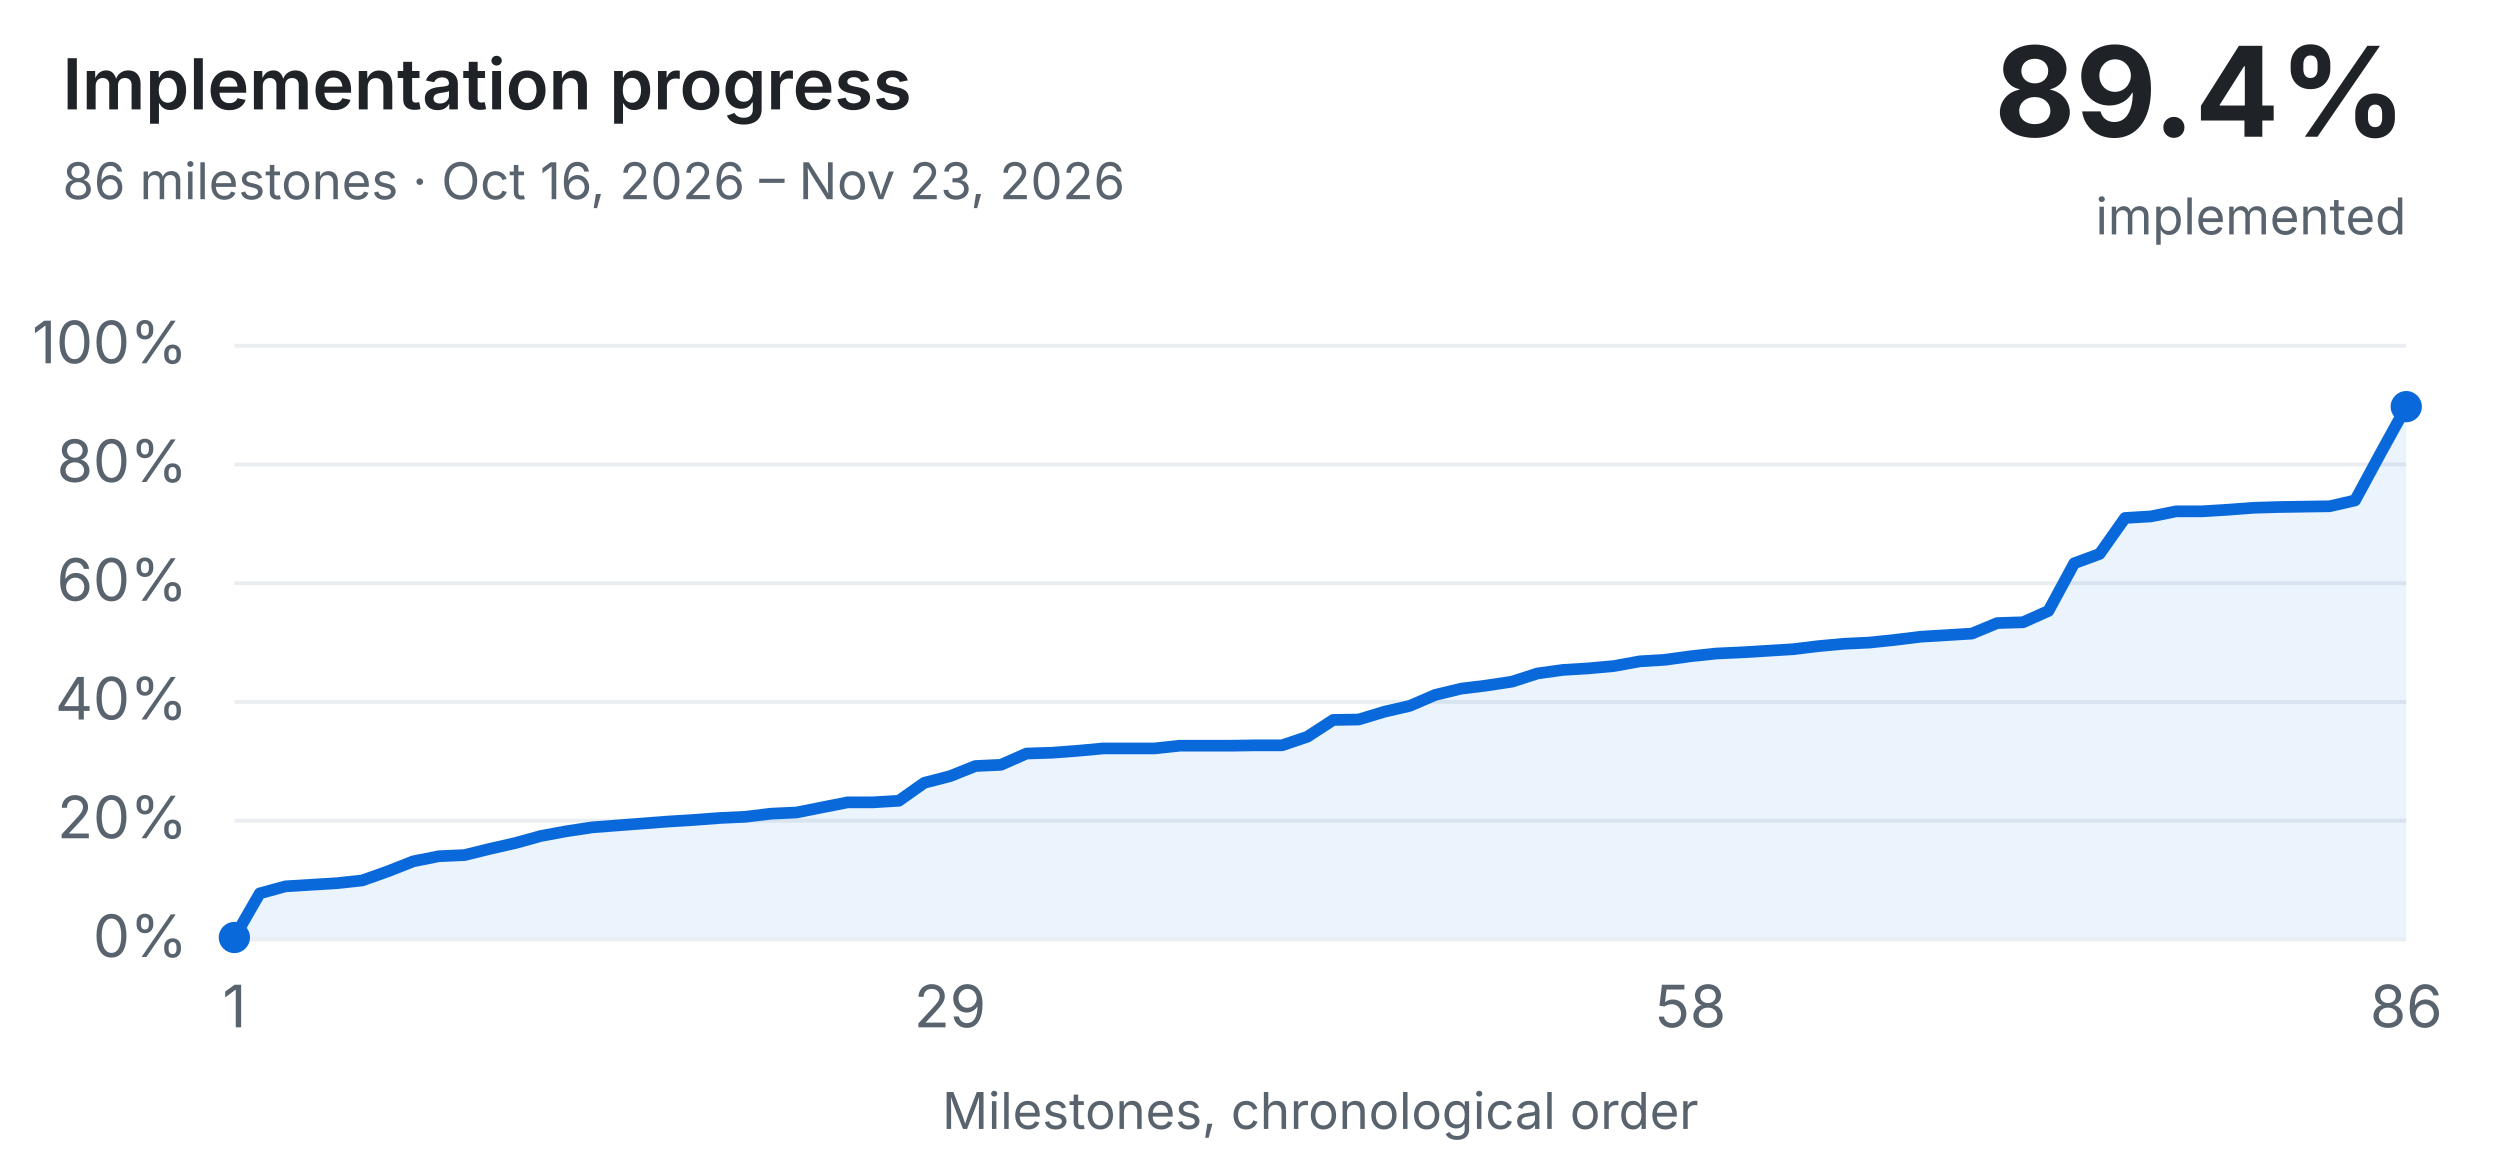
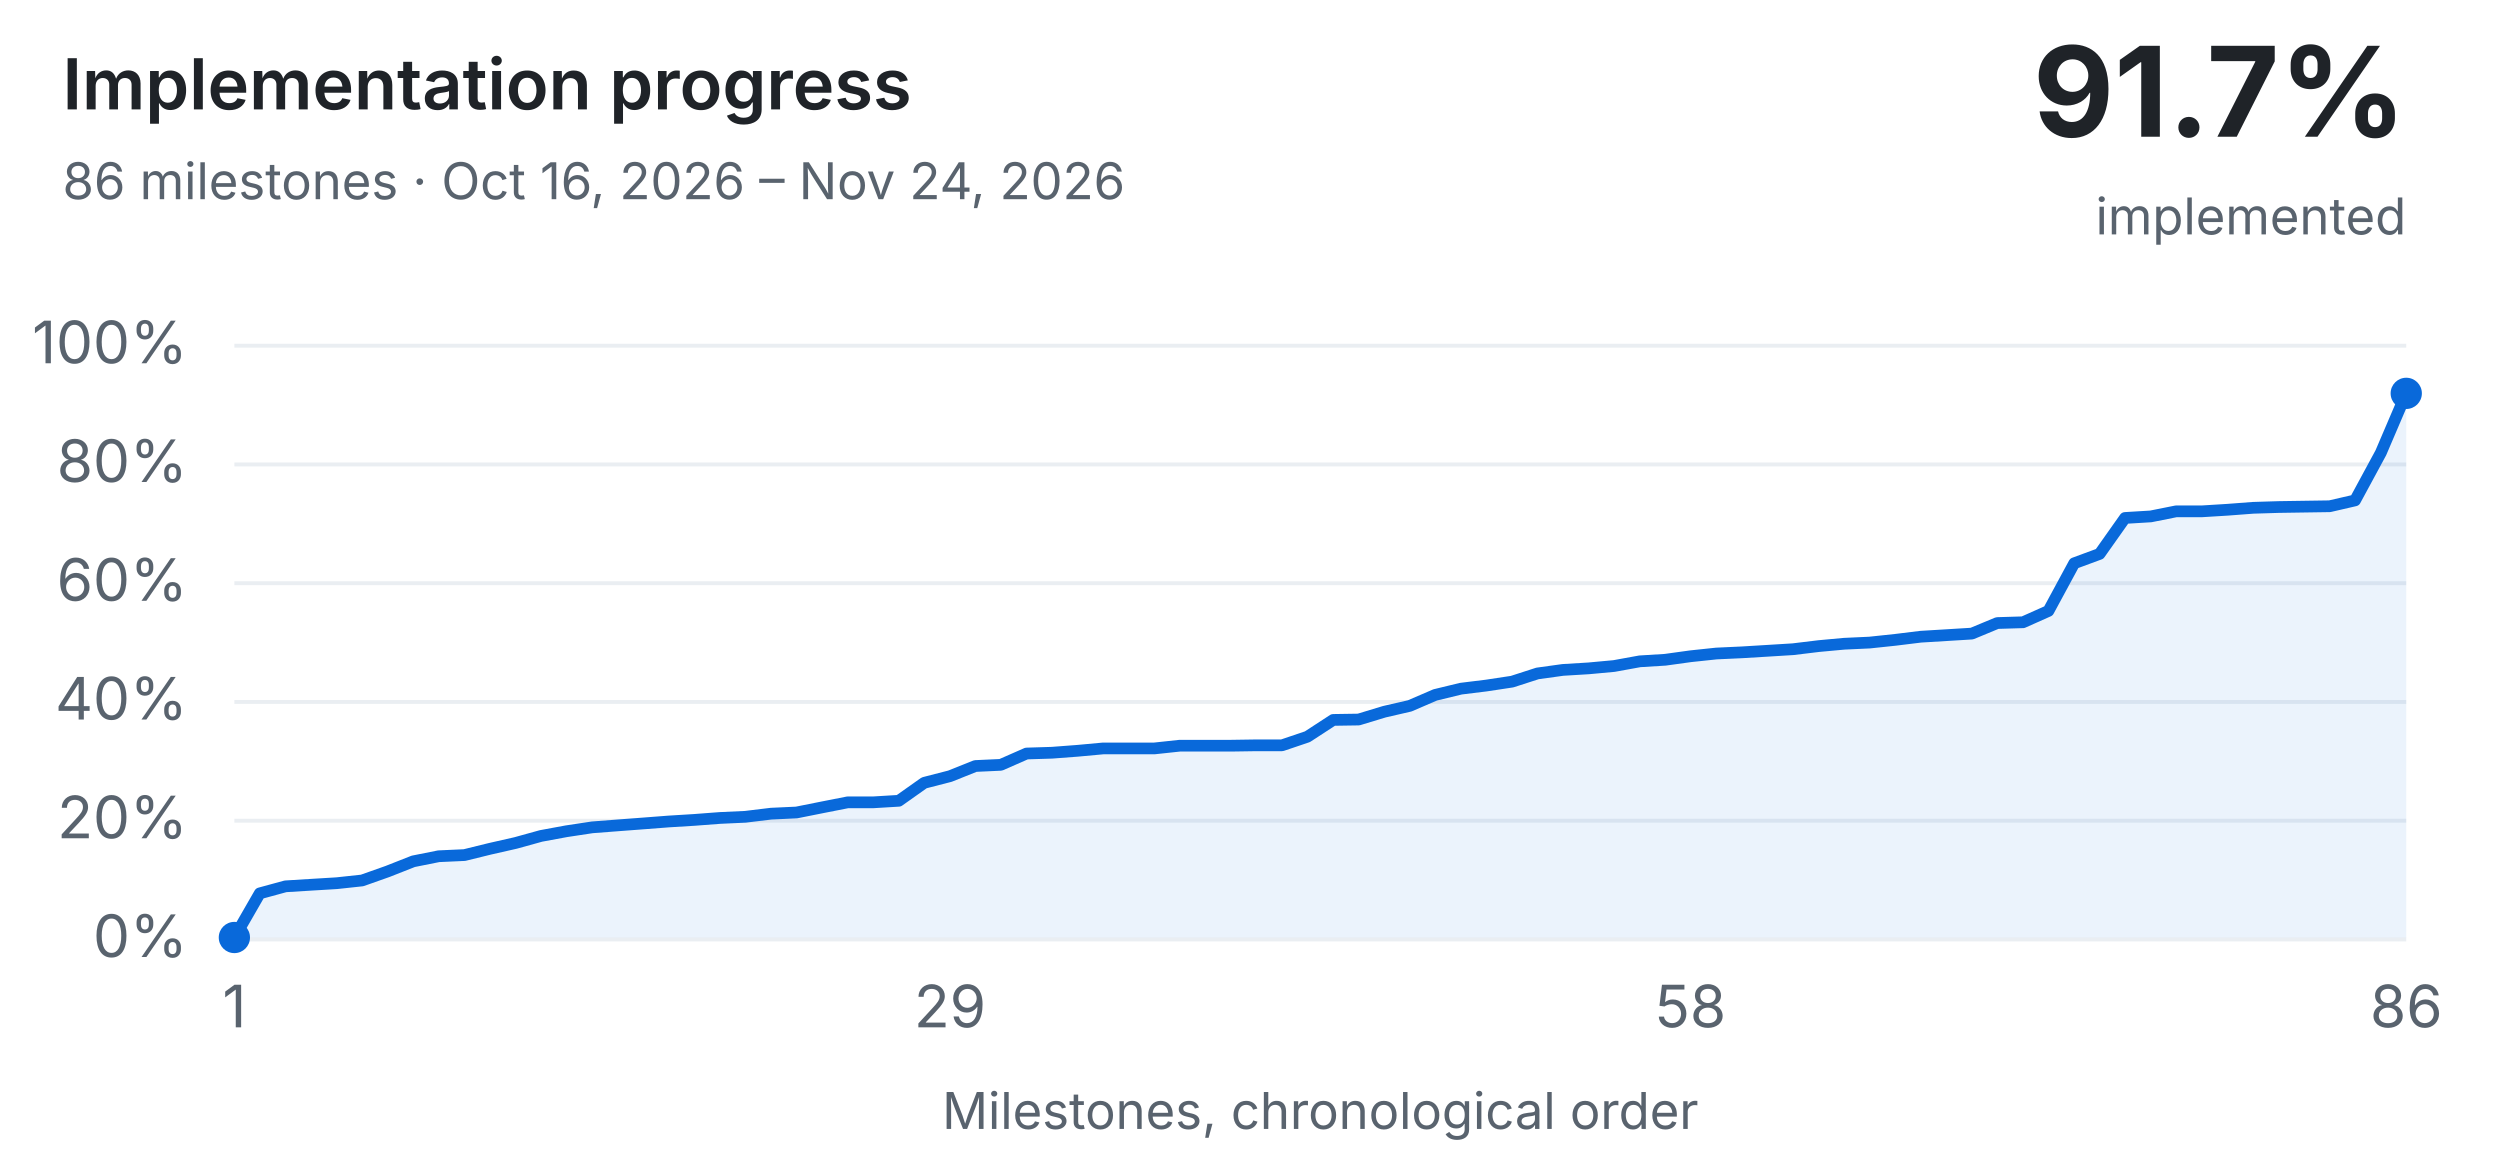
<svg xmlns="http://www.w3.org/2000/svg" width="640" height="300" viewBox="0 0 640 300" role="img" aria-labelledby="history-title history-description">
  <style>text{font:13px system-ui,-apple-system,Segoe UI,sans-serif;fill:#1f2328}.dim{fill:#59636e}.bg{fill:#eaeef2}.done{fill:#1a7f37}.part{fill:#d4a72c}.unchecked{fill:#0969da}@media (prefers-color-scheme:dark){text{fill:#e6edf3}.dim{fill:#9198a1}.bg{fill:#30363d}.done{fill:#3fb950}}</style>
  <style>
  .history-heading{font-size:18px;font-weight:600}
  .history-value{font-size:32px;font-weight:650}
  .history-axis{font-size:15px}
  .history-line{fill:none;stroke:#0969da;stroke-width:3;stroke-linecap:round;stroke-linejoin:round}
  .history-point,.history-area{fill:#0969da}
  .history-area{fill-opacity:.08}
  @media (prefers-color-scheme:dark){.history-line{stroke:#58a6ff}.history-point,.history-area{fill:#58a6ff}}
</style>
  <text class="history-heading" x="16" y="28">Implementation progress</text>
-   <text class="dim" x="16" y="51">86 milestones · Oct 16, 2026 – Nov 23, 2026</text>
-   <text class="history-value" x="616" y="35" text-anchor="end">89.4%</text>
+   <text class="dim" x="16" y="51">86 milestones · Oct 16, 2026 – Nov 24, 2026</text>
+   <text class="history-value" x="616" y="35" text-anchor="end">91.7%</text>
  <text class="dim" x="616" y="60" text-anchor="end">implemented</text>
  <rect class="bg" x="60" y="240.0" width="556" height="1" />
  <text class="dim history-axis" x="48" y="245.0" text-anchor="end">0%</text>
  <rect class="bg" x="60" y="209.6" width="556" height="1" />
  <text class="dim history-axis" x="48" y="214.6" text-anchor="end">20%</text>
  <rect class="bg" x="60" y="179.2" width="556" height="1" />
  <text class="dim history-axis" x="48" y="184.2" text-anchor="end">40%</text>
  <rect class="bg" x="60" y="148.8" width="556" height="1" />
  <text class="dim history-axis" x="48" y="153.8" text-anchor="end">60%</text>
  <rect class="bg" x="60" y="118.4" width="556" height="1" />
  <text class="dim history-axis" x="48" y="123.4" text-anchor="end">80%</text>
  <rect class="bg" x="60" y="88.0" width="556" height="1" />
  <text class="dim history-axis" x="48" y="93.0" text-anchor="end">100%</text>
-   <polygon class="history-area" points="60.0,240 60.0,240.0 66.5,228.7 73.1,226.9 79.6,226.5 86.2,226.1 92.7,225.4 99.2,223.1 105.8,220.5 112.3,219.2 118.9,218.9 125.4,217.3 132.0,215.8 138.5,214.0 145.0,212.8 151.6,211.8 158.1,211.3 164.7,210.8 171.2,210.3 177.7,209.9 184.3,209.4 190.8,209.1 197.4,208.3 203.9,208.0 210.4,206.7 217.0,205.4 223.5,205.4 230.1,205.0 236.6,200.4 243.2,198.7 249.7,196.1 256.2,195.8 262.8,192.9 269.3,192.7 275.9,192.2 282.4,191.6 288.9,191.6 295.5,191.6 302.0,190.9 308.6,190.9 315.1,190.9 321.6,190.8 328.2,190.8 334.7,188.6 341.3,184.3 347.8,184.2 354.4,182.2 360.9,180.7 367.4,177.9 374.0,176.3 380.5,175.5 387.1,174.5 393.6,172.4 400.1,171.5 406.7,171.1 413.2,170.5 419.8,169.3 426.3,168.9 432.8,168.0 439.4,167.3 445.9,167.0 452.5,166.6 459.0,166.2 465.6,165.4 472.1,164.8 478.6,164.5 485.2,163.8 491.7,163.0 498.3,162.6 504.8,162.2 511.3,159.5 517.9,159.3 524.4,156.4 531.0,144.2 537.5,141.8 544.0,132.6 550.6,132.2 557.1,130.9 563.7,130.9 570.2,130.5 576.8,130.0 583.3,129.8 589.8,129.7 596.4,129.6 602.9,128.1 609.5,115.9 616.0,104.1 616.0,240" />
-   <polyline class="history-line" points="60.0,240.0 66.5,228.7 73.1,226.9 79.6,226.5 86.2,226.1 92.7,225.4 99.2,223.1 105.8,220.5 112.3,219.2 118.9,218.9 125.4,217.3 132.0,215.8 138.5,214.0 145.0,212.8 151.6,211.8 158.1,211.3 164.7,210.8 171.2,210.3 177.7,209.9 184.3,209.4 190.8,209.1 197.4,208.3 203.9,208.0 210.4,206.7 217.0,205.4 223.5,205.4 230.1,205.0 236.6,200.4 243.2,198.7 249.7,196.1 256.2,195.8 262.8,192.9 269.3,192.7 275.9,192.2 282.4,191.6 288.9,191.6 295.5,191.6 302.0,190.9 308.6,190.9 315.1,190.9 321.6,190.8 328.2,190.8 334.7,188.6 341.3,184.3 347.8,184.2 354.4,182.2 360.9,180.7 367.4,177.9 374.0,176.3 380.5,175.5 387.1,174.5 393.6,172.4 400.1,171.5 406.7,171.1 413.2,170.5 419.8,169.3 426.3,168.9 432.8,168.0 439.4,167.3 445.9,167.0 452.5,166.6 459.0,166.2 465.6,165.4 472.1,164.8 478.6,164.5 485.2,163.8 491.7,163.0 498.3,162.6 504.8,162.2 511.3,159.5 517.9,159.3 524.4,156.4 531.0,144.2 537.5,141.8 544.0,132.6 550.6,132.2 557.1,130.9 563.7,130.9 570.2,130.5 576.8,130.0 583.3,129.8 589.8,129.7 596.4,129.6 602.9,128.1 609.5,115.9 616.0,104.1" />
+   <polygon class="history-area" points="60.0,240 60.0,240.0 66.5,228.7 73.1,226.9 79.6,226.5 86.2,226.1 92.7,225.4 99.2,223.1 105.8,220.5 112.3,219.2 118.9,218.9 125.4,217.3 132.0,215.8 138.5,214.0 145.0,212.8 151.6,211.8 158.1,211.3 164.7,210.8 171.2,210.3 177.7,209.9 184.3,209.4 190.8,209.1 197.4,208.3 203.9,208.0 210.4,206.7 217.0,205.4 223.5,205.4 230.1,205.0 236.6,200.4 243.2,198.7 249.7,196.1 256.2,195.8 262.8,192.9 269.3,192.7 275.9,192.2 282.4,191.6 288.9,191.6 295.5,191.6 302.0,190.9 308.6,190.9 315.1,190.9 321.6,190.8 328.2,190.8 334.7,188.6 341.3,184.3 347.8,184.2 354.4,182.2 360.9,180.7 367.4,177.9 374.0,176.3 380.5,175.5 387.1,174.5 393.6,172.4 400.1,171.5 406.7,171.1 413.2,170.5 419.8,169.3 426.3,168.9 432.8,168.0 439.4,167.3 445.9,167.0 452.5,166.6 459.0,166.2 465.6,165.4 472.1,164.8 478.6,164.5 485.2,163.8 491.7,163.0 498.3,162.6 504.8,162.2 511.3,159.5 517.9,159.3 524.4,156.4 531.0,144.2 537.5,141.8 544.0,132.6 550.6,132.2 557.1,130.9 563.7,130.9 570.2,130.5 576.8,130.0 583.3,129.8 589.8,129.7 596.4,129.6 602.9,128.1 609.5,115.9 616.0,100.7 616.0,240" />
+   <polyline class="history-line" points="60.0,240.0 66.5,228.7 73.1,226.9 79.6,226.5 86.2,226.1 92.7,225.4 99.2,223.1 105.8,220.5 112.3,219.2 118.9,218.9 125.4,217.3 132.0,215.8 138.5,214.0 145.0,212.8 151.6,211.8 158.1,211.3 164.7,210.8 171.2,210.3 177.7,209.9 184.3,209.4 190.8,209.1 197.4,208.3 203.9,208.0 210.4,206.7 217.0,205.4 223.5,205.4 230.1,205.0 236.6,200.4 243.2,198.7 249.7,196.1 256.2,195.8 262.8,192.9 269.3,192.7 275.9,192.2 282.4,191.6 288.9,191.6 295.5,191.6 302.0,190.9 308.6,190.9 315.1,190.9 321.6,190.8 328.2,190.8 334.7,188.6 341.3,184.3 347.8,184.2 354.4,182.2 360.9,180.7 367.4,177.9 374.0,176.3 380.5,175.5 387.1,174.5 393.6,172.4 400.1,171.5 406.7,171.1 413.2,170.5 419.8,169.3 426.3,168.9 432.8,168.0 439.4,167.3 445.9,167.0 452.5,166.6 459.0,166.2 465.6,165.4 472.1,164.8 478.6,164.5 485.2,163.8 491.7,163.0 498.3,162.6 504.8,162.2 511.3,159.5 517.9,159.3 524.4,156.4 531.0,144.2 537.5,141.8 544.0,132.6 550.6,132.2 557.1,130.9 563.7,130.9 570.2,130.5 576.8,130.0 583.3,129.8 589.8,129.7 596.4,129.6 602.9,128.1 609.5,115.9 616.0,100.7" />
  <circle class="history-point" cx="60.0" cy="240.0" r="4" />
  <circle fill="transparent" cx="66.5" cy="228.7" r="3" />
  <circle fill="transparent" cx="73.1" cy="226.9" r="3" />
  <circle fill="transparent" cx="79.6" cy="226.5" r="3" />
  <circle fill="transparent" cx="86.2" cy="226.1" r="3" />
  <circle fill="transparent" cx="92.7" cy="225.4" r="3" />
  <circle fill="transparent" cx="99.2" cy="223.1" r="3" />
  <circle fill="transparent" cx="105.8" cy="220.5" r="3" />
  <circle fill="transparent" cx="112.3" cy="219.2" r="3" />
  <circle fill="transparent" cx="118.9" cy="218.9" r="3" />
  <circle fill="transparent" cx="125.4" cy="217.3" r="3" />
  <circle fill="transparent" cx="132.0" cy="215.8" r="3" />
  <circle fill="transparent" cx="138.5" cy="214.0" r="3" />
  <circle fill="transparent" cx="145.0" cy="212.8" r="3" />
  <circle fill="transparent" cx="151.6" cy="211.8" r="3" />
  <circle fill="transparent" cx="158.1" cy="211.3" r="3" />
  <circle fill="transparent" cx="164.7" cy="210.8" r="3" />
  <circle fill="transparent" cx="171.2" cy="210.3" r="3" />
  <circle fill="transparent" cx="177.7" cy="209.9" r="3" />
  <circle fill="transparent" cx="184.3" cy="209.4" r="3" />
  <circle fill="transparent" cx="190.8" cy="209.1" r="3" />
  <circle fill="transparent" cx="197.4" cy="208.3" r="3" />
  <circle fill="transparent" cx="203.9" cy="208.0" r="3" />
  <circle fill="transparent" cx="210.4" cy="206.7" r="3" />
  <circle fill="transparent" cx="217.0" cy="205.4" r="3" />
  <circle fill="transparent" cx="223.5" cy="205.4" r="3" />
  <circle fill="transparent" cx="230.1" cy="205.0" r="3" />
  <circle fill="transparent" cx="236.6" cy="200.4" r="3" />
  <circle fill="transparent" cx="243.2" cy="198.7" r="3" />
  <circle fill="transparent" cx="249.7" cy="196.1" r="3" />
  <circle fill="transparent" cx="256.2" cy="195.8" r="3" />
  <circle fill="transparent" cx="262.8" cy="192.9" r="3" />
  <circle fill="transparent" cx="269.3" cy="192.7" r="3" />
  <circle fill="transparent" cx="275.9" cy="192.2" r="3" />
  <circle fill="transparent" cx="282.4" cy="191.6" r="3" />
  <circle fill="transparent" cx="288.9" cy="191.6" r="3" />
  <circle fill="transparent" cx="295.5" cy="191.6" r="3" />
  <circle fill="transparent" cx="302.0" cy="190.9" r="3" />
  <circle fill="transparent" cx="308.6" cy="190.9" r="3" />
  <circle fill="transparent" cx="315.1" cy="190.9" r="3" />
  <circle fill="transparent" cx="321.6" cy="190.8" r="3" />
  <circle fill="transparent" cx="328.2" cy="190.8" r="3" />
  <circle fill="transparent" cx="334.7" cy="188.6" r="3" />
  <circle fill="transparent" cx="341.3" cy="184.3" r="3" />
  <circle fill="transparent" cx="347.8" cy="184.2" r="3" />
  <circle fill="transparent" cx="354.4" cy="182.2" r="3" />
  <circle fill="transparent" cx="360.9" cy="180.7" r="3" />
  <circle fill="transparent" cx="367.4" cy="177.9" r="3" />
  <circle fill="transparent" cx="374.0" cy="176.3" r="3" />
  <circle fill="transparent" cx="380.5" cy="175.5" r="3" />
  <circle fill="transparent" cx="387.1" cy="174.5" r="3" />
  <circle fill="transparent" cx="393.6" cy="172.4" r="3" />
  <circle fill="transparent" cx="400.1" cy="171.5" r="3" />
  <circle fill="transparent" cx="406.7" cy="171.1" r="3" />
  <circle fill="transparent" cx="413.2" cy="170.5" r="3" />
  <circle fill="transparent" cx="419.8" cy="169.3" r="3" />
  <circle fill="transparent" cx="426.3" cy="168.9" r="3" />
  <circle fill="transparent" cx="432.8" cy="168.0" r="3" />
  <circle fill="transparent" cx="439.4" cy="167.3" r="3" />
  <circle fill="transparent" cx="445.9" cy="167.0" r="3" />
  <circle fill="transparent" cx="452.5" cy="166.6" r="3" />
  <circle fill="transparent" cx="459.0" cy="166.2" r="3" />
  <circle fill="transparent" cx="465.6" cy="165.4" r="3" />
  <circle fill="transparent" cx="472.1" cy="164.8" r="3" />
  <circle fill="transparent" cx="478.6" cy="164.5" r="3" />
  <circle fill="transparent" cx="485.2" cy="163.8" r="3" />
  <circle fill="transparent" cx="491.7" cy="163.0" r="3" />
  <circle fill="transparent" cx="498.3" cy="162.6" r="3" />
  <circle fill="transparent" cx="504.8" cy="162.2" r="3" />
  <circle fill="transparent" cx="511.3" cy="159.5" r="3" />
  <circle fill="transparent" cx="517.9" cy="159.3" r="3" />
  <circle fill="transparent" cx="524.4" cy="156.4" r="3" />
  <circle fill="transparent" cx="531.0" cy="144.2" r="3" />
  <circle fill="transparent" cx="537.5" cy="141.8" r="3" />
  <circle fill="transparent" cx="544.0" cy="132.6" r="3" />
  <circle fill="transparent" cx="550.6" cy="132.2" r="3" />
  <circle fill="transparent" cx="557.1" cy="130.9" r="3" />
  <circle fill="transparent" cx="563.7" cy="130.9" r="3" />
  <circle fill="transparent" cx="570.2" cy="130.5" r="3" />
  <circle fill="transparent" cx="576.8" cy="130.0" r="3" />
  <circle fill="transparent" cx="583.3" cy="129.8" r="3" />
  <circle fill="transparent" cx="589.8" cy="129.7" r="3" />
  <circle fill="transparent" cx="596.4" cy="129.6" r="3" />
  <circle fill="transparent" cx="602.9" cy="128.1" r="3" />
  <circle fill="transparent" cx="609.5" cy="115.9" r="3" />
-   <circle class="history-point" cx="616.0" cy="104.1" r="4" />
+   <circle class="history-point" cx="616.0" cy="100.7" r="4" />
  <text class="dim history-axis" x="60.0" y="263" text-anchor="middle">1</text>
  <text class="dim history-axis" x="243.2" y="263" text-anchor="middle">29</text>
  <text class="dim history-axis" x="432.8" y="263" text-anchor="middle">58</text>
  <text class="dim history-axis" x="616.0" y="263" text-anchor="middle">86</text>
  <text class="dim" x="338" y="289" text-anchor="middle">Milestones, chronological order</text>
</svg>
